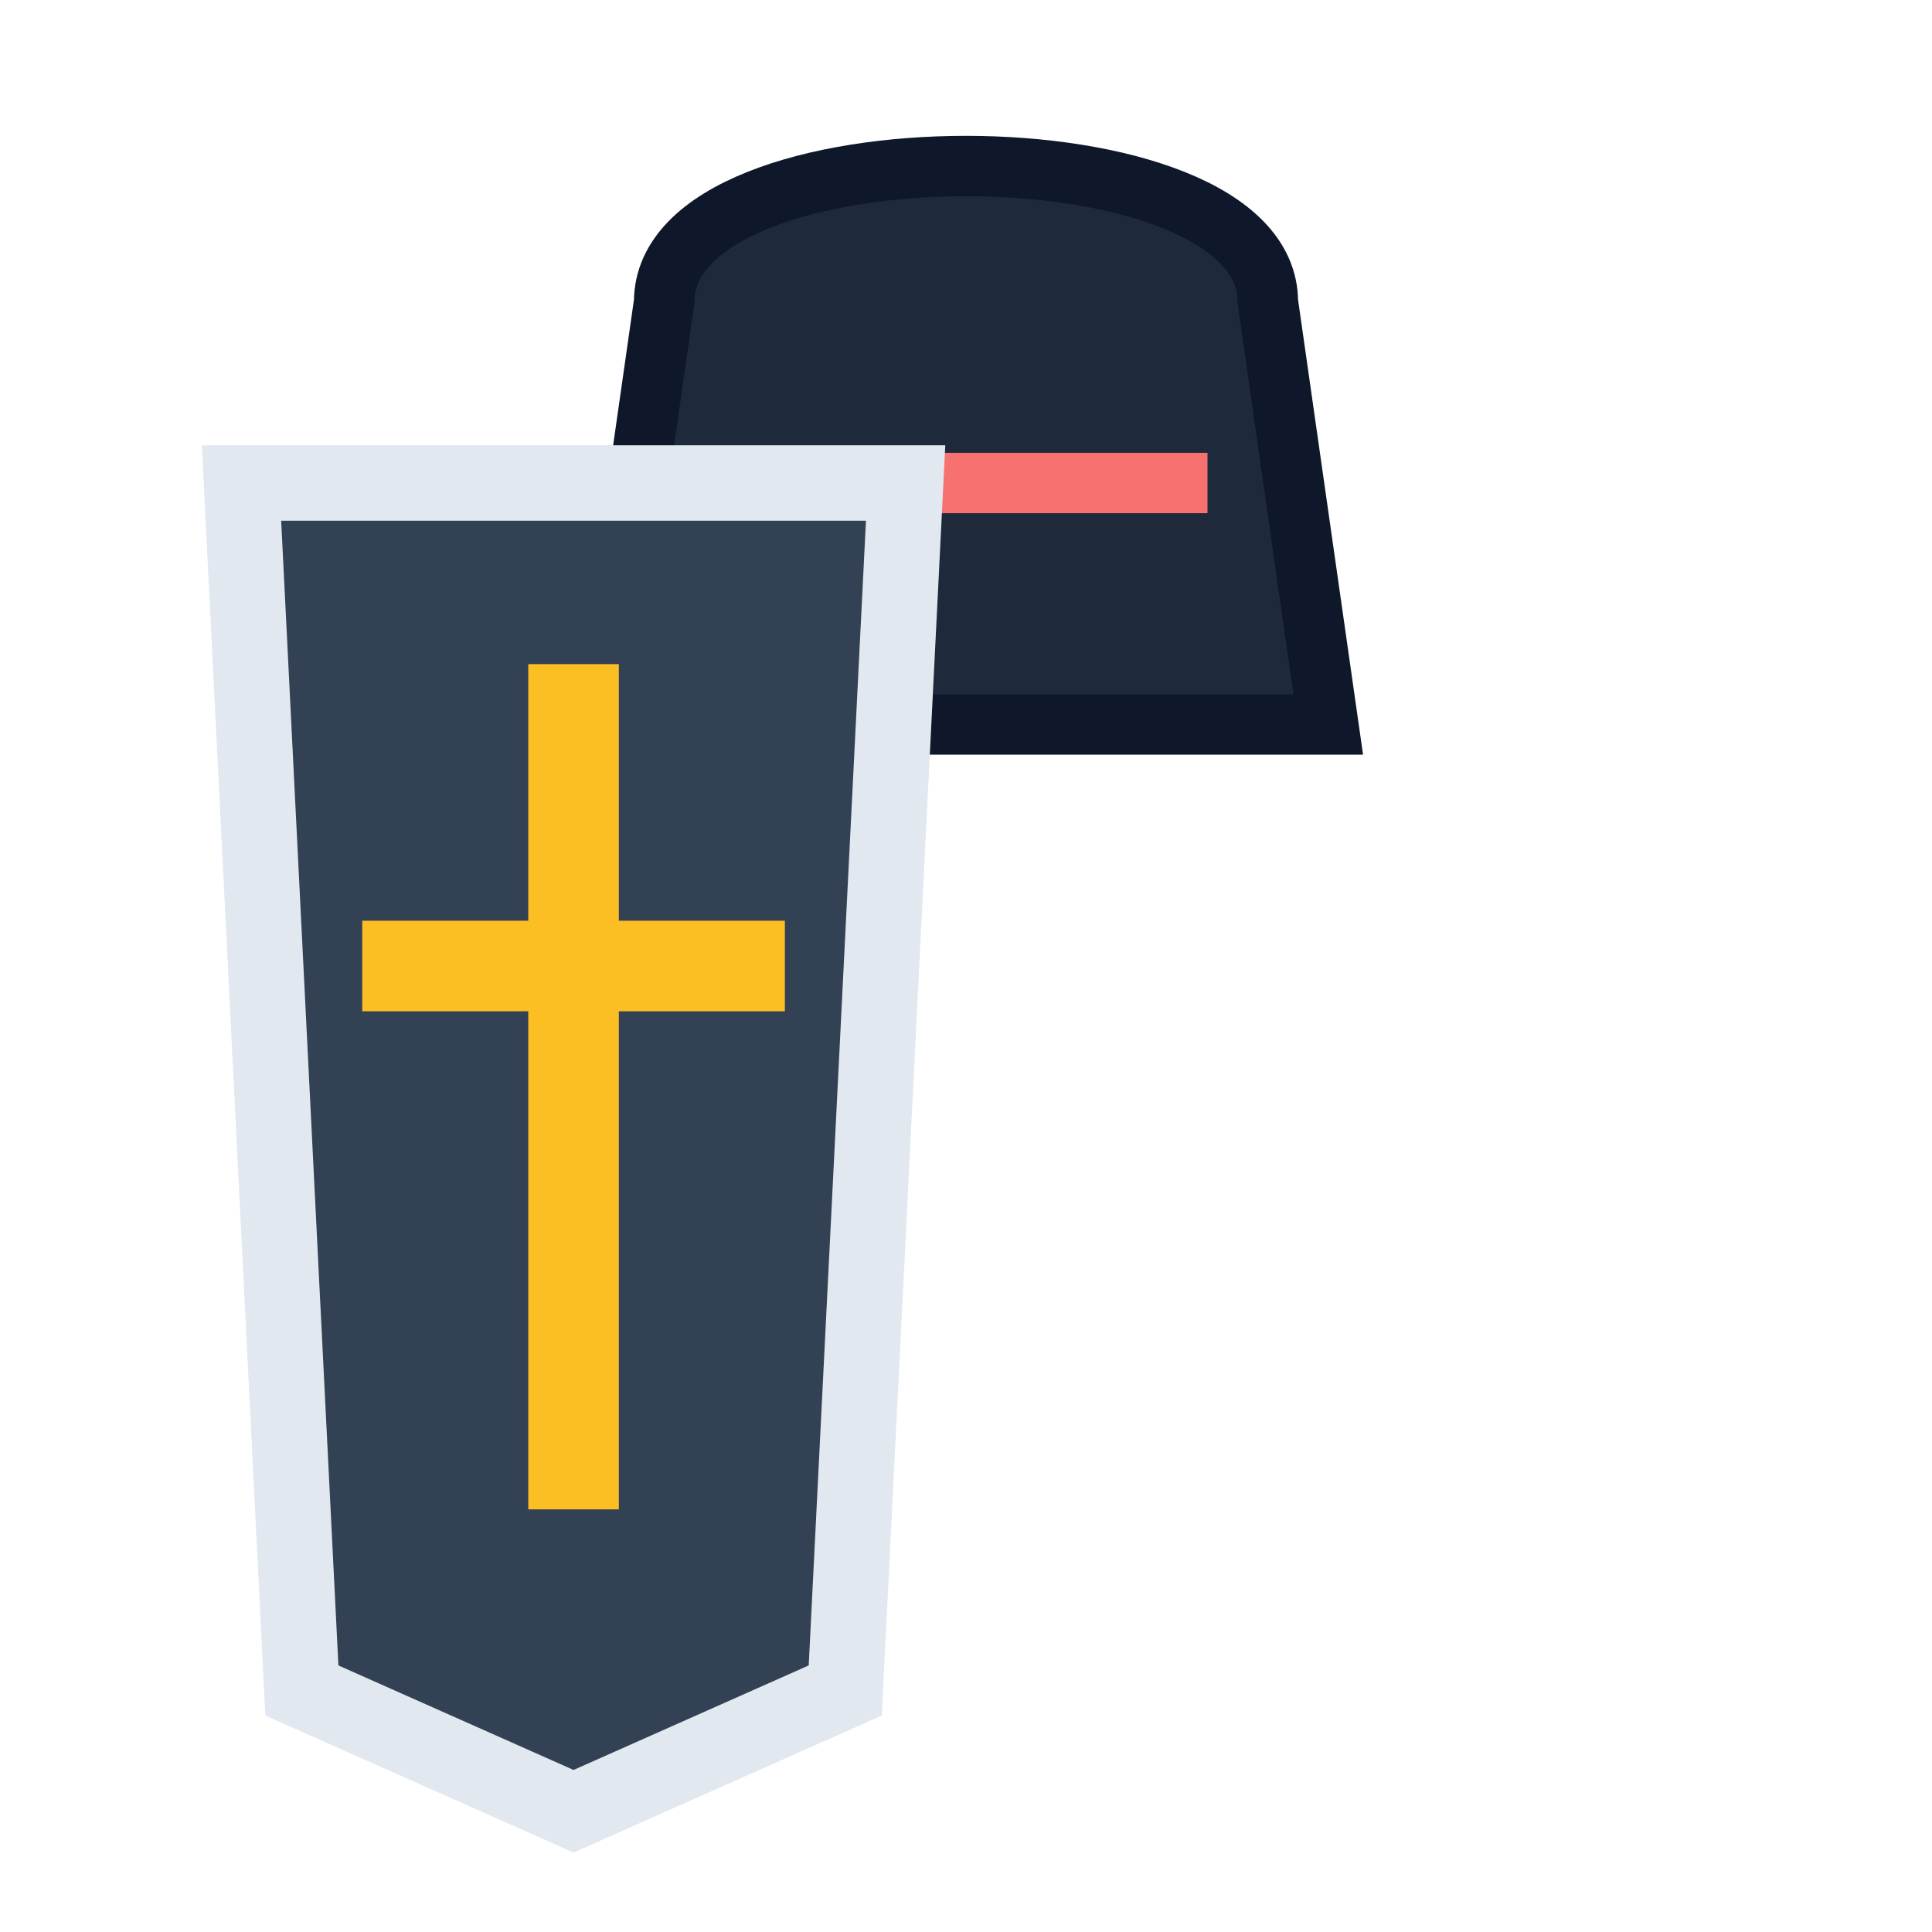
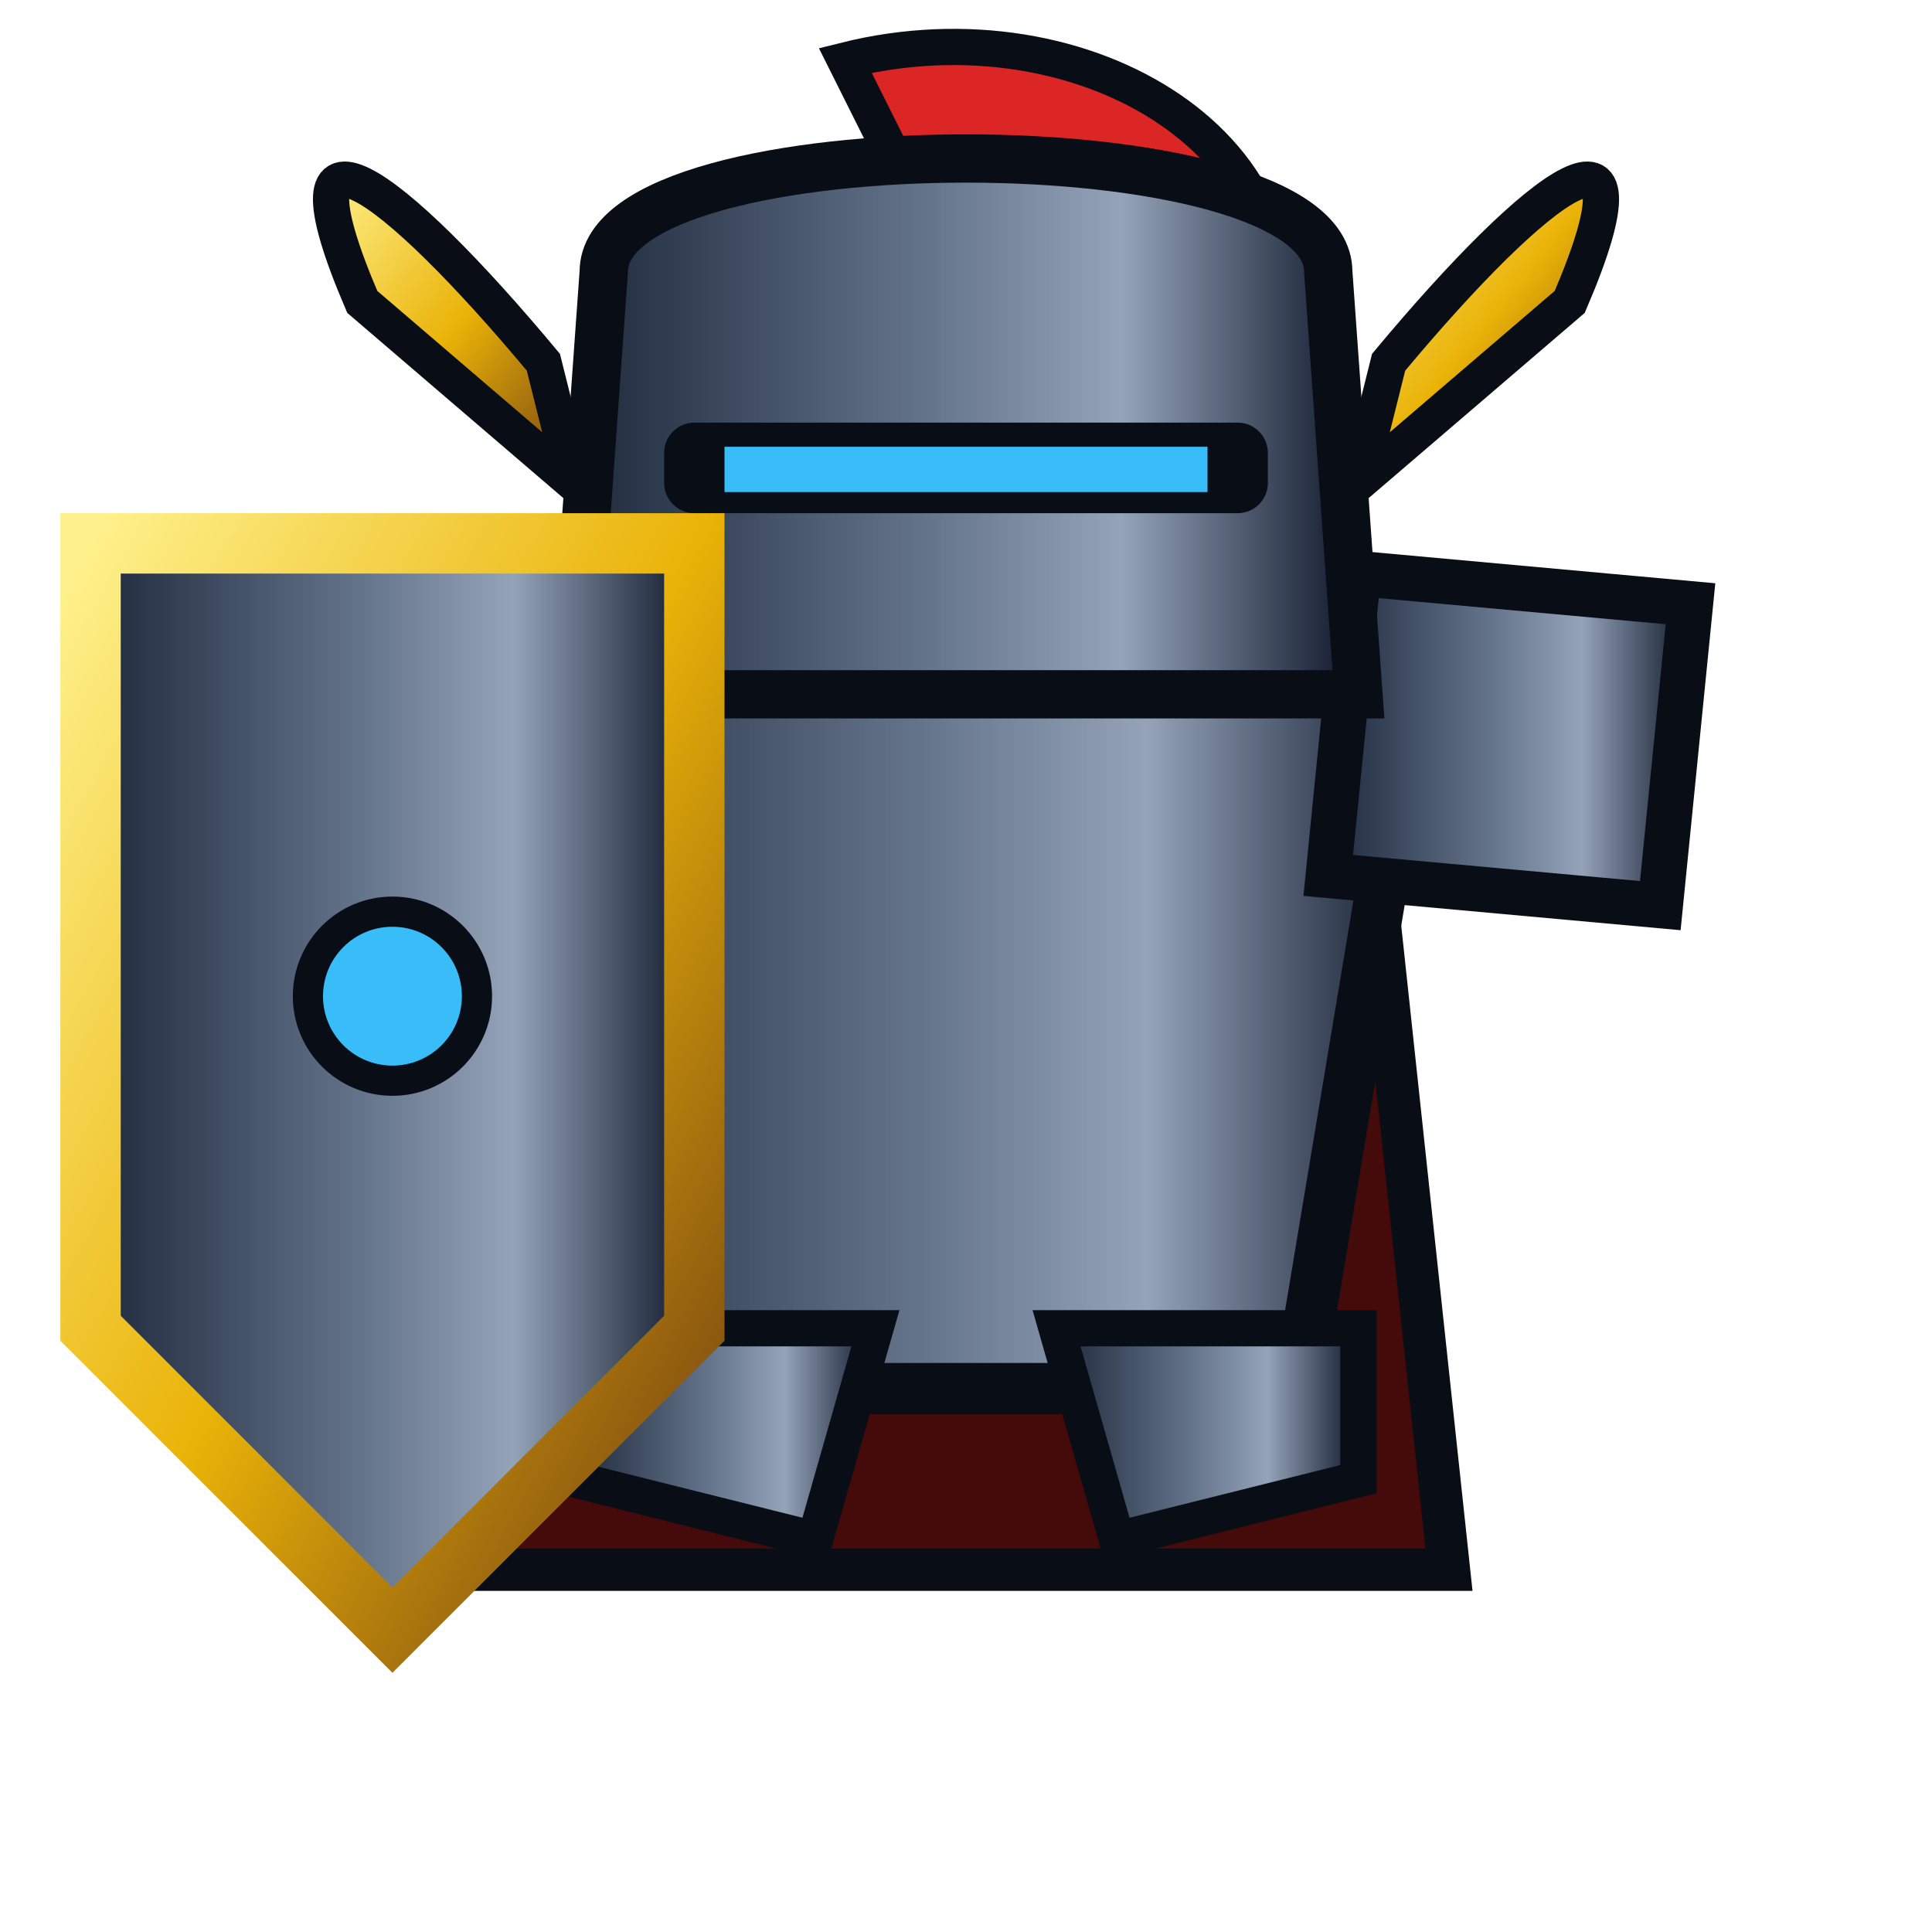
- <svg xmlns="http://www.w3.org/2000/svg" width="32" height="32" viewBox="0 0 64 64">
-   <path d="M 22 10 C 22 4, 42 4, 42 10 L 44 24 L 20 24 Z" fill="#1e293b" stroke="#0f172a" stroke-width="2" />
-   <line x1="24" y1="16" x2="40" y2="16" stroke="#f87171" stroke-width="2" />
-   <path d="M 8 16 L 30 16 L 28 56 L 19 60 L 10 56 Z" fill="#334155" stroke="#e2e8f0" stroke-width="2.5" />
-   <line x1="19" y1="22" x2="19" y2="50" stroke="#fbbf24" stroke-width="3" />
-   <line x1="12" y1="32" x2="26" y2="32" stroke="#fbbf24" stroke-width="3" />
+ <svg xmlns="http://www.w3.org/2000/svg" width="48" height="48" viewBox="0 0 64 64">
+   <defs>
+     <linearGradient id="dkSteel" x1="0%" y1="0%" x2="100%" y2="0%">
+       <stop offset="0%" stop-color="#1e293b" />
+       <stop offset="45%" stop-color="#64748b" />
+       <stop offset="70%" stop-color="#94a3b8" />
+       <stop offset="100%" stop-color="#0f172a" />
+     </linearGradient>
+     <linearGradient id="dkGold" x1="0%" y1="0%" x2="100%" y2="100%">
+       <stop offset="0%" stop-color="#fef08a" />
+       <stop offset="50%" stop-color="#eab308" />
+       <stop offset="100%" stop-color="#713f12" />
+     </linearGradient>
+   </defs>
+   <path d="M 28 2 C 36 0 44 5 42 12 L 32 10 Z" fill="#dc2626" stroke="#090d16" stroke-width="1.2" />
+   <path d="M 19 24 L 16 52 L 48 52 L 45 24 Z" fill="#450a0a" stroke="#090d16" stroke-width="1.4" />
+   <path d="M 17 22 L 47 22 L 43 46 L 21 46 Z" fill="url(#dkSteel)" stroke="#090d16" stroke-width="1.7" />
+   <line x1="32" y1="22" x2="32" y2="45" stroke="url(#dkGold)" stroke-width="1.8" />
+   <polygon points="19,44 29,44 27,51 19,49" fill="url(#dkSteel)" stroke="#090d16" stroke-width="1.2" />
+   <polygon points="45,44 35,44 37,51 45,49" fill="url(#dkSteel)" stroke="#090d16" stroke-width="1.2" />
+   <path d="M 8 20 L 19 19 L 20 29 L 9 30 Z" fill="url(#dkSteel)" stroke="#090d16" stroke-width="1.5" />
+   <polygon points="56,20 45,19 44,29 55,30" fill="url(#dkSteel)" stroke="#090d16" stroke-width="1.5" />
+   <path d="M 18 12 C 13 6 9 3 12 10 L 19 16 Z" fill="url(#dkGold)" stroke="#090d16" stroke-width="1.2" />
+   <path d="M 46 12 C 51 6 55 3 52 10 L 45 16 Z" fill="url(#dkGold)" stroke="#090d16" stroke-width="1.2" />
+   <path d="M 20 9 C 20 4 44 4 44 9 L 45 23 L 19 23 Z" fill="url(#dkSteel)" stroke="#090d16" stroke-width="1.6" />
+   <rect x="22" y="14" width="20" height="3" rx="1" fill="#090d16" />
+   <rect x="24" y="14.8" width="16" height="1.5" fill="#38bdf8" />
+   <path d="M 3 18 L 23 18 L 23 44 L 13 54 L 3 44 Z" fill="url(#dkSteel)" stroke="url(#dkGold)" stroke-width="2" />
+   <line x1="13" y1="21" x2="13" y2="50" stroke="url(#dkGold)" stroke-width="2" />
+   <line x1="6" y1="33" x2="20" y2="33" stroke="url(#dkGold)" stroke-width="2" />
+   <circle cx="13" cy="33" r="2.8" fill="#38bdf8" stroke="#090d16" stroke-width="1" />
</svg>
